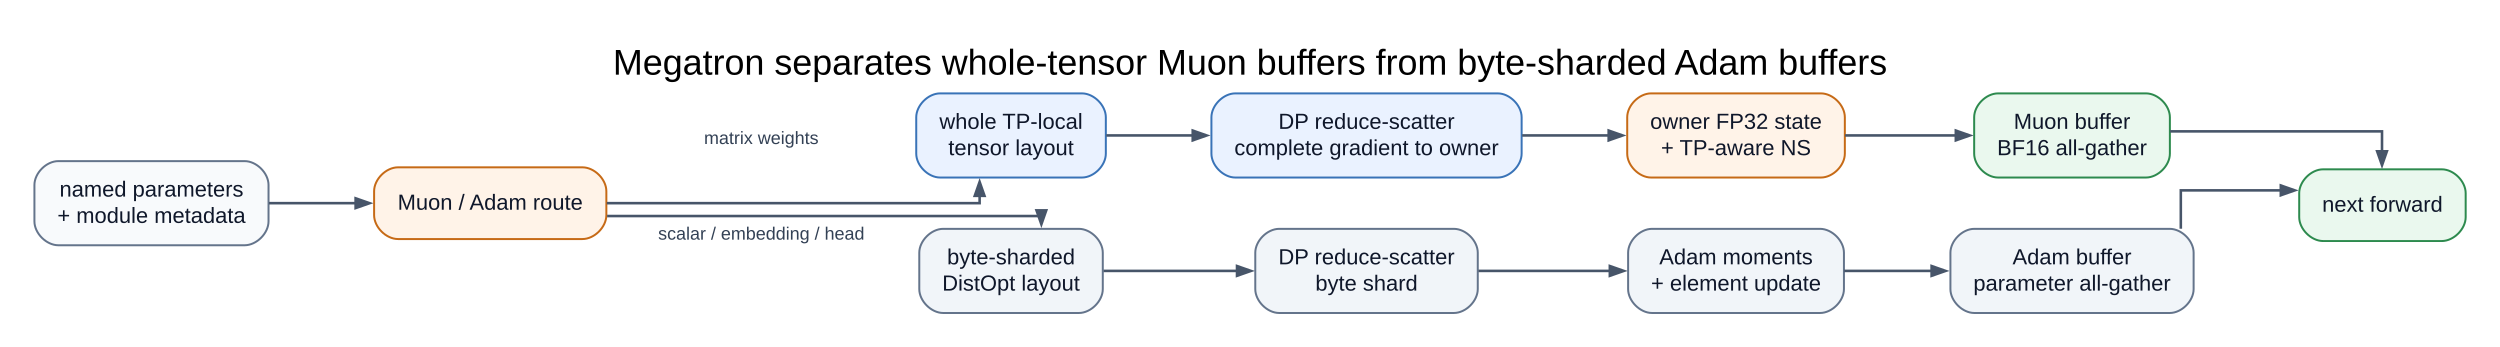
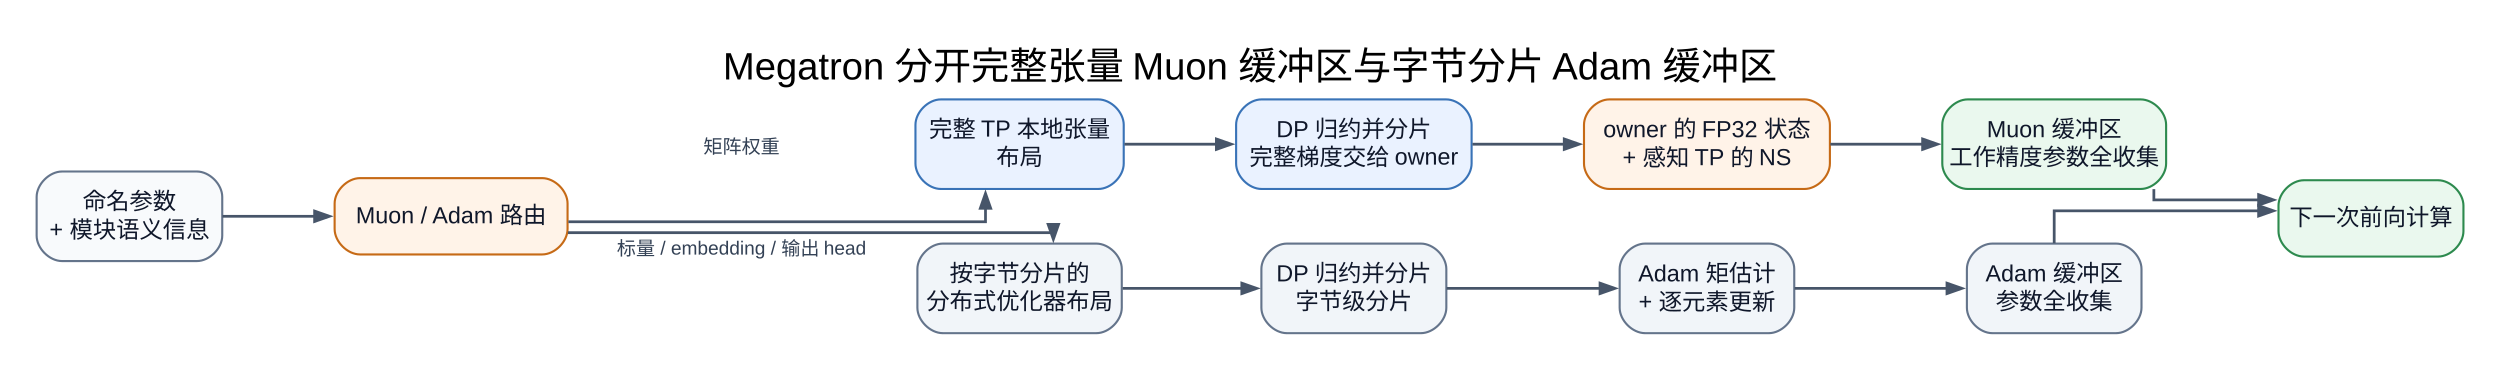
- <svg xmlns="http://www.w3.org/2000/svg" width="1255pt" height="174pt" viewBox="0.00 0.00 1255.00 174.00">
+ <svg xmlns="http://www.w3.org/2000/svg" width="1179pt" height="174pt" viewBox="0.00 0.00 1179.00 174.00">
  <g id="graph0" class="graph" transform="scale(1 1) rotate(0) translate(17.28 157.12)">
-     <polygon fill="white" stroke="none" points="-17.28,17.28 -17.28,-157.12 1237.77,-157.12 1237.77,17.28 -17.28,17.28" />
-     <text xml:space="preserve" text-anchor="middle" x="610.24" y="-119.64" font-family="Arial" font-size="18.00">Megatron separates whole-tensor Muon buffers from byte-sharded Adam buffers</text>
+     <polygon fill="white" stroke="none" points="-17.28,17.28 -17.28,-157.12 1161.76,-157.12 1161.76,17.28 -17.28,17.28" />
+     <text xml:space="preserve" text-anchor="middle" x="572.24" y="-119.64" font-family="Arial" font-size="18.00">Megatron 分开完整张量 Muon 缓冲区与字节分片 Adam 缓冲区</text>
    <g id="node1" class="node">
-       <path fill="#f8fafc" stroke="#64748b" d="M105.52,-76.24C105.52,-76.24 12,-76.24 12,-76.24 6,-76.24 0,-70.24 0,-64.24 0,-64.24 0,-46 0,-46 0,-40 6,-34 12,-34 12,-34 105.52,-34 105.52,-34 111.52,-34 117.52,-40 117.52,-46 117.52,-46 117.52,-64.24 117.52,-64.24 117.52,-70.24 111.52,-76.24 105.52,-76.24" />
-       <text xml:space="preserve" text-anchor="middle" x="58.76" y="-58.42" font-family="Arial" font-size="11.00" fill="#0f172a">named parameters</text>
-       <text xml:space="preserve" text-anchor="middle" x="58.76" y="-45.22" font-family="Arial" font-size="11.00" fill="#0f172a">+ module metadata</text>
+       <path fill="#f8fafc" stroke="#64748b" d="M75.53,-76.24C75.53,-76.24 12,-76.24 12,-76.24 6,-76.24 0,-70.24 0,-64.24 0,-64.24 0,-46 0,-46 0,-40 6,-34 12,-34 12,-34 75.53,-34 75.53,-34 81.53,-34 87.53,-40 87.53,-46 87.53,-46 87.53,-64.24 87.53,-64.24 87.53,-70.24 81.53,-76.24 75.53,-76.24" />
+       <text xml:space="preserve" text-anchor="middle" x="43.77" y="-58.42" font-family="Arial" font-size="11.00" fill="#0f172a">命名参数</text>
+       <text xml:space="preserve" text-anchor="middle" x="43.77" y="-45.22" font-family="Arial" font-size="11.00" fill="#0f172a">+ 模块语义信息</text>
    </g>
    <g id="node2" class="node">
-       <path fill="#fff3e8" stroke="#c66a16" d="M275.11,-73.12C275.11,-73.12 182.52,-73.12 182.52,-73.12 176.52,-73.12 170.52,-67.12 170.52,-61.12 170.52,-61.12 170.52,-49.12 170.52,-49.12 170.52,-43.12 176.52,-37.12 182.52,-37.12 182.52,-37.12 275.11,-37.12 275.11,-37.12 281.11,-37.12 287.11,-43.12 287.11,-49.12 287.11,-49.12 287.11,-61.12 287.11,-61.12 287.11,-67.12 281.11,-73.12 275.11,-73.12" />
-       <text xml:space="preserve" text-anchor="middle" x="228.81" y="-51.82" font-family="Arial" font-size="11.00" fill="#0f172a">Muon / Adam route</text>
+       <path fill="#fff3e8" stroke="#c66a16" d="M238.38,-73.12C238.38,-73.12 152.53,-73.12 152.53,-73.12 146.53,-73.12 140.53,-67.12 140.53,-61.12 140.53,-61.12 140.53,-49.12 140.53,-49.12 140.53,-43.12 146.53,-37.12 152.53,-37.12 152.53,-37.12 238.38,-37.12 238.38,-37.12 244.38,-37.12 250.38,-43.12 250.38,-49.12 250.38,-49.12 250.38,-61.12 250.38,-61.12 250.38,-67.12 244.38,-73.12 238.38,-73.12" />
+       <text xml:space="preserve" text-anchor="middle" x="195.46" y="-51.82" font-family="Arial" font-size="11.00" fill="#0f172a">Muon / Adam 路由</text>
    </g>
    <g id="edge1" class="edge">
-       <path fill="none" stroke="#475569" stroke-width="1.3" d="M117.76,-55.12C117.76,-55.12 161.24,-55.12 161.24,-55.12" />
-       <polygon fill="#475569" stroke="#475569" stroke-width="1.3" points="161.24,-57.57 168.24,-55.12 161.24,-52.67 161.24,-57.57" />
+       <path fill="none" stroke="#475569" stroke-width="1.3" d="M87.64,-55.12C87.64,-55.12 131.09,-55.12 131.09,-55.12" />
+       <polygon fill="#475569" stroke="#475569" stroke-width="1.3" points="131.09,-57.57 138.09,-55.12 131.09,-52.67 131.09,-57.57" />
    </g>
    <g id="node3" class="node">
-       <path fill="#eaf2ff" stroke="#3973b7" d="M525.85,-110.24C525.85,-110.24 454.67,-110.24 454.67,-110.24 448.67,-110.24 442.67,-104.24 442.67,-98.24 442.67,-98.24 442.67,-80 442.67,-80 442.67,-74 448.67,-68 454.67,-68 454.67,-68 525.85,-68 525.85,-68 531.85,-68 537.85,-74 537.85,-80 537.85,-80 537.85,-98.24 537.85,-98.24 537.85,-104.24 531.85,-110.24 525.85,-110.24" />
-       <text xml:space="preserve" text-anchor="middle" x="490.26" y="-92.42" font-family="Arial" font-size="11.00" fill="#0f172a">whole TP-local</text>
-       <text xml:space="preserve" text-anchor="middle" x="490.26" y="-79.22" font-family="Arial" font-size="11.00" fill="#0f172a">tensor layout</text>
+       <path fill="#eaf2ff" stroke="#3973b7" d="M500.67,-110.24C500.67,-110.24 426.45,-110.24 426.45,-110.24 420.45,-110.24 414.45,-104.24 414.45,-98.24 414.45,-98.24 414.45,-80 414.45,-80 414.45,-74 420.45,-68 426.45,-68 426.45,-68 500.67,-68 500.67,-68 506.67,-68 512.67,-74 512.67,-80 512.67,-80 512.67,-98.24 512.67,-98.24 512.67,-104.24 506.67,-110.24 500.67,-110.24" />
+       <text xml:space="preserve" text-anchor="middle" x="463.56" y="-92.42" font-family="Arial" font-size="11.00" fill="#0f172a">完整 TP 本地张量</text>
+       <text xml:space="preserve" text-anchor="middle" x="463.56" y="-79.22" font-family="Arial" font-size="11.00" fill="#0f172a">布局</text>
    </g>
    <g id="edge2" class="edge">
-       <path fill="none" stroke="#475569" stroke-width="1.3" d="M287.34,-55.12C360.01,-55.12 474.49,-55.12 474.49,-55.12 474.49,-55.12 474.49,-58.81 474.49,-58.81" />
-       <polygon fill="#475569" stroke="#475569" stroke-width="1.3" points="472.04,-58.81 474.49,-65.81 476.94,-58.81 472.04,-58.81" />
-       <text xml:space="preserve" text-anchor="middle" x="364.89" y="-84.82" font-family="Arial" font-size="9.00" fill="#334155">matrix weights</text>
+       <path fill="none" stroke="#475569" stroke-width="1.3" d="M250.76,-52.54C324.95,-52.54 447.48,-52.54 447.48,-52.54 447.48,-52.54 447.48,-58.88 447.48,-58.88" />
+       <polygon fill="#475569" stroke="#475569" stroke-width="1.3" points="445.03,-58.88 447.48,-65.88 449.93,-58.88 445.03,-58.88" />
+       <text xml:space="preserve" text-anchor="middle" x="332.42" y="-84.82" font-family="Arial" font-size="9.00" fill="#334155">矩阵权重</text>
    </g>
    <g id="node7" class="node">
-       <path fill="#f1f5f9" stroke="#64748b" d="M524.32,-42.24C524.32,-42.24 456.2,-42.24 456.2,-42.24 450.2,-42.24 444.2,-36.24 444.2,-30.24 444.2,-30.24 444.2,-12 444.2,-12 444.2,-6 450.2,0 456.2,0 456.2,0 524.32,0 524.32,0 530.32,0 536.32,-6 536.32,-12 536.32,-12 536.32,-30.24 536.32,-30.24 536.32,-36.24 530.32,-42.24 524.32,-42.24" />
-       <text xml:space="preserve" text-anchor="middle" x="490.26" y="-24.42" font-family="Arial" font-size="11.00" fill="#0f172a">byte-sharded</text>
-       <text xml:space="preserve" text-anchor="middle" x="490.26" y="-11.22" font-family="Arial" font-size="11.00" fill="#0f172a">DistOpt layout</text>
+       <path fill="#f1f5f9" stroke="#64748b" d="M499.75,-42.24C499.75,-42.24 427.36,-42.24 427.36,-42.24 421.36,-42.24 415.36,-36.24 415.36,-30.24 415.36,-30.24 415.36,-12 415.36,-12 415.36,-6 421.36,0 427.36,0 427.36,0 499.75,0 499.75,0 505.75,0 511.75,-6 511.75,-12 511.75,-12 511.75,-30.24 511.75,-30.24 511.75,-36.24 505.75,-42.24 499.75,-42.24" />
+       <text xml:space="preserve" text-anchor="middle" x="463.56" y="-24.42" font-family="Arial" font-size="11.00" fill="#0f172a">按字节分片的</text>
+       <text xml:space="preserve" text-anchor="middle" x="463.56" y="-11.22" font-family="Arial" font-size="11.00" fill="#0f172a">分布式优化器布局</text>
    </g>
    <g id="edge7" class="edge">
-       <path fill="none" stroke="#475569" stroke-width="1.3" d="M287.49,-48.68C368.7,-48.68 505.49,-48.68 505.49,-48.68 505.49,-48.68 505.49,-48.07 505.49,-48.07" />
-       <polygon fill="#475569" stroke="#475569" stroke-width="1.3" points="507.94,-51.53 505.49,-44.53 503.04,-51.53 507.94,-51.53" />
-       <text xml:space="preserve" text-anchor="middle" x="364.89" y="-36.82" font-family="Arial" font-size="9.00" fill="#334155">scalar / embedding / head</text>
+       <path fill="none" stroke="#475569" stroke-width="1.3" d="M250.56,-47.39C333.15,-47.39 479.48,-47.39 479.48,-47.39 479.48,-47.39 479.48,-46.89 479.48,-46.89" />
+       <polygon fill="#475569" stroke="#475569" stroke-width="1.3" points="481.93,-51.29 479.48,-44.29 477.03,-51.29 481.93,-51.29" />
+       <text xml:space="preserve" text-anchor="middle" x="332.42" y="-36.82" font-family="Arial" font-size="9.00" fill="#334155">标量 / embedding / 输出 head</text>
    </g>
    <g id="node4" class="node">
-       <path fill="#eaf2ff" stroke="#3973b7" d="M734.58,-110.24C734.58,-110.24 602.85,-110.24 602.85,-110.24 596.85,-110.24 590.85,-104.24 590.85,-98.24 590.85,-98.24 590.85,-80 590.85,-80 590.85,-74 596.85,-68 602.85,-68 602.85,-68 734.58,-68 734.58,-68 740.58,-68 746.58,-74 746.58,-80 746.58,-80 746.58,-98.24 746.58,-98.24 746.58,-104.24 740.58,-110.24 734.58,-110.24" />
-       <text xml:space="preserve" text-anchor="middle" x="668.71" y="-92.42" font-family="Arial" font-size="11.00" fill="#0f172a">DP reduce-scatter</text>
-       <text xml:space="preserve" text-anchor="middle" x="668.71" y="-79.22" font-family="Arial" font-size="11.00" fill="#0f172a">complete gradient to owner</text>
+       <path fill="#eaf2ff" stroke="#3973b7" d="M664.73,-110.24C664.73,-110.24 577.67,-110.24 577.67,-110.24 571.67,-110.24 565.67,-104.24 565.67,-98.24 565.67,-98.24 565.67,-80 565.67,-80 565.67,-74 571.67,-68 577.67,-68 577.67,-68 664.73,-68 664.73,-68 670.73,-68 676.73,-74 676.73,-80 676.73,-80 676.73,-98.24 676.73,-98.24 676.73,-104.24 670.73,-110.24 664.73,-110.24" />
+       <text xml:space="preserve" text-anchor="middle" x="621.2" y="-92.42" font-family="Arial" font-size="11.00" fill="#0f172a">DP 归约并分片</text>
+       <text xml:space="preserve" text-anchor="middle" x="621.2" y="-79.22" font-family="Arial" font-size="11.00" fill="#0f172a">完整梯度交给 owner</text>
    </g>
    <g id="edge3" class="edge">
-       <path fill="none" stroke="#475569" stroke-width="1.3" d="M538.08,-89.12C538.08,-89.12 581.47,-89.12 581.47,-89.12" />
-       <polygon fill="#475569" stroke="#475569" stroke-width="1.3" points="581.47,-91.57 588.47,-89.12 581.47,-86.67 581.47,-91.57" />
+       <path fill="none" stroke="#475569" stroke-width="1.3" d="M513,-89.12C513,-89.12 556.37,-89.12 556.37,-89.12" />
+       <polygon fill="#475569" stroke="#475569" stroke-width="1.3" points="556.37,-91.57 563.37,-89.12 556.37,-86.67 556.37,-91.57" />
    </g>
    <g id="node5" class="node">
-       <path fill="#fff3e8" stroke="#c66a16" d="M896.83,-110.24C896.83,-110.24 811.58,-110.24 811.58,-110.24 805.58,-110.24 799.58,-104.24 799.58,-98.24 799.58,-98.24 799.58,-80 799.58,-80 799.58,-74 805.58,-68 811.58,-68 811.58,-68 896.83,-68 896.83,-68 902.83,-68 908.83,-74 908.83,-80 908.83,-80 908.83,-98.24 908.83,-98.24 908.83,-104.24 902.83,-110.24 896.83,-110.24" />
-       <text xml:space="preserve" text-anchor="middle" x="854.2" y="-92.42" font-family="Arial" font-size="11.00" fill="#0f172a">owner FP32 state</text>
-       <text xml:space="preserve" text-anchor="middle" x="854.2" y="-79.22" font-family="Arial" font-size="11.00" fill="#0f172a">+ TP-aware NS</text>
+       <path fill="#fff3e8" stroke="#c66a16" d="M833.7,-110.24C833.7,-110.24 741.73,-110.24 741.73,-110.24 735.73,-110.24 729.73,-104.24 729.73,-98.24 729.73,-98.24 729.73,-80 729.73,-80 729.73,-74 735.73,-68 741.73,-68 741.73,-68 833.7,-68 833.7,-68 839.7,-68 845.7,-74 845.7,-80 845.7,-80 845.7,-98.24 845.7,-98.24 845.7,-104.24 839.7,-110.24 833.7,-110.24" />
+       <text xml:space="preserve" text-anchor="middle" x="787.72" y="-92.42" font-family="Arial" font-size="11.00" fill="#0f172a">owner 的 FP32 状态</text>
+       <text xml:space="preserve" text-anchor="middle" x="787.72" y="-79.22" font-family="Arial" font-size="11.00" fill="#0f172a">+ 感知 TP 的 NS</text>
    </g>
    <g id="edge4" class="edge">
-       <path fill="none" stroke="#475569" stroke-width="1.3" d="M746.84,-89.12C746.84,-89.12 790.28,-89.12 790.28,-89.12" />
-       <polygon fill="#475569" stroke="#475569" stroke-width="1.3" points="790.28,-91.57 797.28,-89.12 790.28,-86.67 790.28,-91.57" />
+       <path fill="none" stroke="#475569" stroke-width="1.3" d="M677.11,-89.12C677.11,-89.12 720.42,-89.12 720.42,-89.12" />
+       <polygon fill="#475569" stroke="#475569" stroke-width="1.3" points="720.42,-91.57 727.42,-89.12 720.42,-86.67 720.42,-91.57" />
    </g>
    <g id="node6" class="node">
-       <path fill="#eaf8ee" stroke="#2d8a4e" d="M1060,-110.24C1060,-110.24 985.75,-110.24 985.75,-110.24 979.75,-110.24 973.75,-104.24 973.75,-98.24 973.75,-98.24 973.75,-80 973.75,-80 973.75,-74 979.75,-68 985.75,-68 985.75,-68 1060,-68 1060,-68 1066,-68 1072,-74 1072,-80 1072,-80 1072,-98.24 1072,-98.24 1072,-104.24 1066,-110.24 1060,-110.24" />
-       <text xml:space="preserve" text-anchor="middle" x="1022.87" y="-92.42" font-family="Arial" font-size="11.00" fill="#0f172a">Muon buffer</text>
-       <text xml:space="preserve" text-anchor="middle" x="1022.87" y="-79.22" font-family="Arial" font-size="11.00" fill="#0f172a">BF16 all-gather</text>
+       <path fill="#eaf8ee" stroke="#2d8a4e" d="M992.26,-110.24C992.26,-110.24 910.7,-110.24 910.7,-110.24 904.7,-110.24 898.7,-104.24 898.7,-98.24 898.7,-98.24 898.7,-80 898.7,-80 898.7,-74 904.7,-68 910.7,-68 910.7,-68 992.26,-68 992.26,-68 998.26,-68 1004.26,-74 1004.26,-80 1004.26,-80 1004.26,-98.24 1004.26,-98.24 1004.26,-104.24 998.26,-110.24 992.26,-110.24" />
+       <text xml:space="preserve" text-anchor="middle" x="951.48" y="-92.42" font-family="Arial" font-size="11.00" fill="#0f172a">Muon 缓冲区</text>
+       <text xml:space="preserve" text-anchor="middle" x="951.48" y="-79.22" font-family="Arial" font-size="11.00" fill="#0f172a">工作精度参数全收集</text>
    </g>
    <g id="edge5" class="edge">
-       <path fill="none" stroke="#475569" stroke-width="1.3" d="M908.97,-89.12C908.97,-89.12 964.55,-89.12 964.55,-89.12" />
-       <polygon fill="#475569" stroke="#475569" stroke-width="1.3" points="964.55,-91.57 971.55,-89.12 964.55,-86.67 964.55,-91.57" />
+       <path fill="none" stroke="#475569" stroke-width="1.3" d="M845.91,-89.12C845.91,-89.12 889.42,-89.12 889.42,-89.12" />
+       <polygon fill="#475569" stroke="#475569" stroke-width="1.3" points="889.42,-91.57 896.42,-89.12 889.42,-86.67 889.42,-91.57" />
    </g>
    <g id="node11" class="node">
-       <path fill="#eaf8ee" stroke="#2d8a4e" d="M1208.49,-72.12C1208.49,-72.12 1148.92,-72.12 1148.92,-72.12 1142.92,-72.12 1136.92,-66.12 1136.92,-60.12 1136.92,-60.12 1136.92,-48.12 1136.92,-48.12 1136.92,-42.12 1142.92,-36.12 1148.92,-36.12 1148.92,-36.12 1208.49,-36.12 1208.49,-36.12 1214.49,-36.12 1220.49,-42.12 1220.49,-48.12 1220.49,-48.12 1220.49,-60.12 1220.49,-60.12 1220.49,-66.12 1214.49,-72.12 1208.49,-72.12" />
-       <text xml:space="preserve" text-anchor="middle" x="1178.7" y="-50.82" font-family="Arial" font-size="11.00" fill="#0f172a">next forward</text>
+       <path fill="#eaf8ee" stroke="#2d8a4e" d="M1132.48,-72.12C1132.48,-72.12 1069.26,-72.12 1069.26,-72.12 1063.26,-72.12 1057.26,-66.12 1057.26,-60.12 1057.26,-60.12 1057.26,-48.12 1057.26,-48.12 1057.26,-42.12 1063.26,-36.12 1069.26,-36.12 1069.26,-36.12 1132.48,-36.12 1132.48,-36.12 1138.48,-36.12 1144.48,-42.12 1144.48,-48.12 1144.48,-48.12 1144.48,-60.12 1144.48,-60.12 1144.48,-66.12 1138.48,-72.12 1132.48,-72.12" />
+       <text xml:space="preserve" text-anchor="middle" x="1100.87" y="-50.82" font-family="Arial" font-size="11.00" fill="#0f172a">下一次前向计算</text>
    </g>
    <g id="edge6" class="edge">
-       <path fill="none" stroke="#475569" stroke-width="1.3" d="M1072.11,-91.18C1117.7,-91.18 1178.49,-91.18 1178.49,-91.18 1178.49,-91.18 1178.49,-81.18 1178.49,-81.18" />
-       <polygon fill="#475569" stroke="#475569" stroke-width="1.3" points="1180.94,-81.18 1178.49,-74.18 1176.04,-81.18 1180.94,-81.18" />
+       <path fill="none" stroke="#475569" stroke-width="1.3" d="M998.48,-67.91C998.48,-64.93 998.48,-62.85 998.48,-62.85 998.48,-62.85 1047.88,-62.85 1047.88,-62.85" />
+       <polygon fill="#475569" stroke="#475569" stroke-width="1.3" points="1047.88,-65.3 1054.88,-62.85 1047.88,-60.4 1047.88,-65.3" />
    </g>
    <g id="node8" class="node">
-       <path fill="#f1f5f9" stroke="#64748b" d="M712.56,-42.24C712.56,-42.24 624.87,-42.24 624.87,-42.24 618.87,-42.24 612.87,-36.24 612.87,-30.24 612.87,-30.24 612.87,-12 612.87,-12 612.87,-6 618.87,0 624.87,0 624.87,0 712.56,0 712.56,0 718.56,0 724.56,-6 724.56,-12 724.56,-12 724.56,-30.24 724.56,-30.24 724.56,-36.24 718.56,-42.24 712.56,-42.24" />
-       <text xml:space="preserve" text-anchor="middle" x="668.71" y="-24.42" font-family="Arial" font-size="11.00" fill="#0f172a">DP reduce-scatter</text>
-       <text xml:space="preserve" text-anchor="middle" x="668.71" y="-11.22" font-family="Arial" font-size="11.00" fill="#0f172a">byte shard</text>
+       <path fill="#f1f5f9" stroke="#64748b" d="M652.81,-42.24C652.81,-42.24 589.59,-42.24 589.59,-42.24 583.59,-42.24 577.59,-36.24 577.59,-30.24 577.59,-30.24 577.59,-12 577.59,-12 577.59,-6 583.59,0 589.59,0 589.59,0 652.81,0 652.81,0 658.81,0 664.81,-6 664.81,-12 664.81,-12 664.81,-30.24 664.81,-30.24 664.81,-36.24 658.81,-42.24 652.81,-42.24" />
+       <text xml:space="preserve" text-anchor="middle" x="621.2" y="-24.42" font-family="Arial" font-size="11.00" fill="#0f172a">DP 归约并分片</text>
+       <text xml:space="preserve" text-anchor="middle" x="621.2" y="-11.22" font-family="Arial" font-size="11.00" fill="#0f172a">字节级分片</text>
    </g>
    <g id="edge8" class="edge">
-       <path fill="none" stroke="#475569" stroke-width="1.3" d="M536.68,-21.12C536.68,-21.12 603.7,-21.12 603.7,-21.12" />
-       <polygon fill="#475569" stroke="#475569" stroke-width="1.3" points="603.7,-23.57 610.7,-21.12 603.7,-18.67 603.7,-23.57" />
+       <path fill="none" stroke="#475569" stroke-width="1.3" d="M512.14,-21.12C512.14,-21.12 568.36,-21.12 568.36,-21.12" />
+       <polygon fill="#475569" stroke="#475569" stroke-width="1.3" points="568.36,-23.57 575.36,-21.12 568.36,-18.67 568.36,-23.57" />
    </g>
    <g id="node9" class="node">
-       <path fill="#f1f5f9" stroke="#64748b" d="M896.38,-42.24C896.38,-42.24 812.03,-42.24 812.03,-42.24 806.03,-42.24 800.03,-36.24 800.03,-30.24 800.03,-30.24 800.03,-12 800.03,-12 800.03,-6 806.03,0 812.03,0 812.03,0 896.38,0 896.38,0 902.38,0 908.38,-6 908.38,-12 908.38,-12 908.38,-30.24 908.38,-30.24 908.38,-36.24 902.38,-42.24 896.38,-42.24" />
-       <text xml:space="preserve" text-anchor="middle" x="854.2" y="-24.42" font-family="Arial" font-size="11.00" fill="#0f172a">Adam moments</text>
-       <text xml:space="preserve" text-anchor="middle" x="854.2" y="-11.22" font-family="Arial" font-size="11.00" fill="#0f172a">+ element update</text>
+       <path fill="#f1f5f9" stroke="#64748b" d="M816.89,-42.24C816.89,-42.24 758.55,-42.24 758.55,-42.24 752.55,-42.24 746.55,-36.24 746.55,-30.24 746.55,-30.24 746.55,-12 746.55,-12 746.55,-6 752.55,0 758.55,0 758.55,0 816.89,0 816.89,0 822.89,0 828.89,-6 828.89,-12 828.89,-12 828.89,-30.24 828.89,-30.24 828.89,-36.24 822.89,-42.24 816.89,-42.24" />
+       <text xml:space="preserve" text-anchor="middle" x="787.72" y="-24.42" font-family="Arial" font-size="11.00" fill="#0f172a">Adam 矩估计</text>
+       <text xml:space="preserve" text-anchor="middle" x="787.72" y="-11.22" font-family="Arial" font-size="11.00" fill="#0f172a">+ 逐元素更新</text>
    </g>
    <g id="edge9" class="edge">
-       <path fill="none" stroke="#475569" stroke-width="1.3" d="M724.87,-21.12C724.87,-21.12 790.86,-21.12 790.86,-21.12" />
-       <polygon fill="#475569" stroke="#475569" stroke-width="1.3" points="790.86,-23.57 797.86,-21.12 790.86,-18.67 790.86,-23.57" />
+       <path fill="none" stroke="#475569" stroke-width="1.3" d="M664.95,-21.12C664.95,-21.12 737.3,-21.12 737.3,-21.12" />
+       <polygon fill="#475569" stroke="#475569" stroke-width="1.3" points="737.3,-23.57 744.3,-21.12 737.3,-18.67 737.3,-23.57" />
    </g>
    <g id="node10" class="node">
-       <path fill="#f1f5f9" stroke="#64748b" d="M1071.92,-42.24C1071.92,-42.24 973.83,-42.24 973.83,-42.24 967.83,-42.24 961.83,-36.24 961.83,-30.24 961.83,-30.24 961.83,-12 961.83,-12 961.83,-6 967.83,0 973.83,0 973.83,0 1071.92,0 1071.92,0 1077.92,0 1083.92,-6 1083.92,-12 1083.92,-12 1083.92,-30.24 1083.92,-30.24 1083.92,-36.24 1077.92,-42.24 1071.92,-42.24" />
-       <text xml:space="preserve" text-anchor="middle" x="1022.87" y="-24.42" font-family="Arial" font-size="11.00" fill="#0f172a">Adam buffer</text>
-       <text xml:space="preserve" text-anchor="middle" x="1022.87" y="-11.22" font-family="Arial" font-size="11.00" fill="#0f172a">parameter all-gather</text>
+       <path fill="#f1f5f9" stroke="#64748b" d="M980.65,-42.24C980.65,-42.24 922.31,-42.24 922.31,-42.24 916.31,-42.24 910.31,-36.24 910.31,-30.24 910.31,-30.24 910.31,-12 910.31,-12 910.31,-6 916.31,0 922.31,0 922.31,0 980.65,0 980.65,0 986.65,0 992.65,-6 992.65,-12 992.65,-12 992.65,-30.24 992.65,-30.24 992.65,-36.24 986.65,-42.24 980.65,-42.24" />
+       <text xml:space="preserve" text-anchor="middle" x="951.48" y="-24.42" font-family="Arial" font-size="11.00" fill="#0f172a">Adam 缓冲区</text>
+       <text xml:space="preserve" text-anchor="middle" x="951.48" y="-11.22" font-family="Arial" font-size="11.00" fill="#0f172a">参数全收集</text>
    </g>
    <g id="edge10" class="edge">
-       <path fill="none" stroke="#475569" stroke-width="1.3" d="M908.5,-21.12C908.5,-21.12 952.39,-21.12 952.39,-21.12" />
-       <polygon fill="#475569" stroke="#475569" stroke-width="1.3" points="952.39,-23.57 959.39,-21.12 952.39,-18.67 952.39,-23.57" />
+       <path fill="none" stroke="#475569" stroke-width="1.3" d="M829.04,-21.12C829.04,-21.12 900.92,-21.12 900.92,-21.12" />
+       <polygon fill="#475569" stroke="#475569" stroke-width="1.3" points="900.92,-23.57 907.92,-21.12 900.92,-18.67 900.92,-23.57" />
    </g>
    <g id="edge11" class="edge">
-       <path fill="none" stroke="#475569" stroke-width="1.3" d="M1077.49,-42.29C1077.49,-52.07 1077.49,-61.56 1077.49,-61.56 1077.49,-61.56 1127.69,-61.56 1127.69,-61.56" />
-       <polygon fill="#475569" stroke="#475569" stroke-width="1.3" points="1127.69,-64.01 1134.69,-61.56 1127.69,-59.11 1127.69,-64.01" />
+       <path fill="none" stroke="#475569" stroke-width="1.3" d="M951.48,-42.4C951.48,-50.44 951.48,-57.7 951.48,-57.7 951.48,-57.7 1047.88,-57.7 1047.88,-57.7" />
+       <polygon fill="#475569" stroke="#475569" stroke-width="1.3" points="1047.88,-60.15 1054.88,-57.7 1047.88,-55.25 1047.88,-60.15" />
    </g>
  </g>
</svg>
